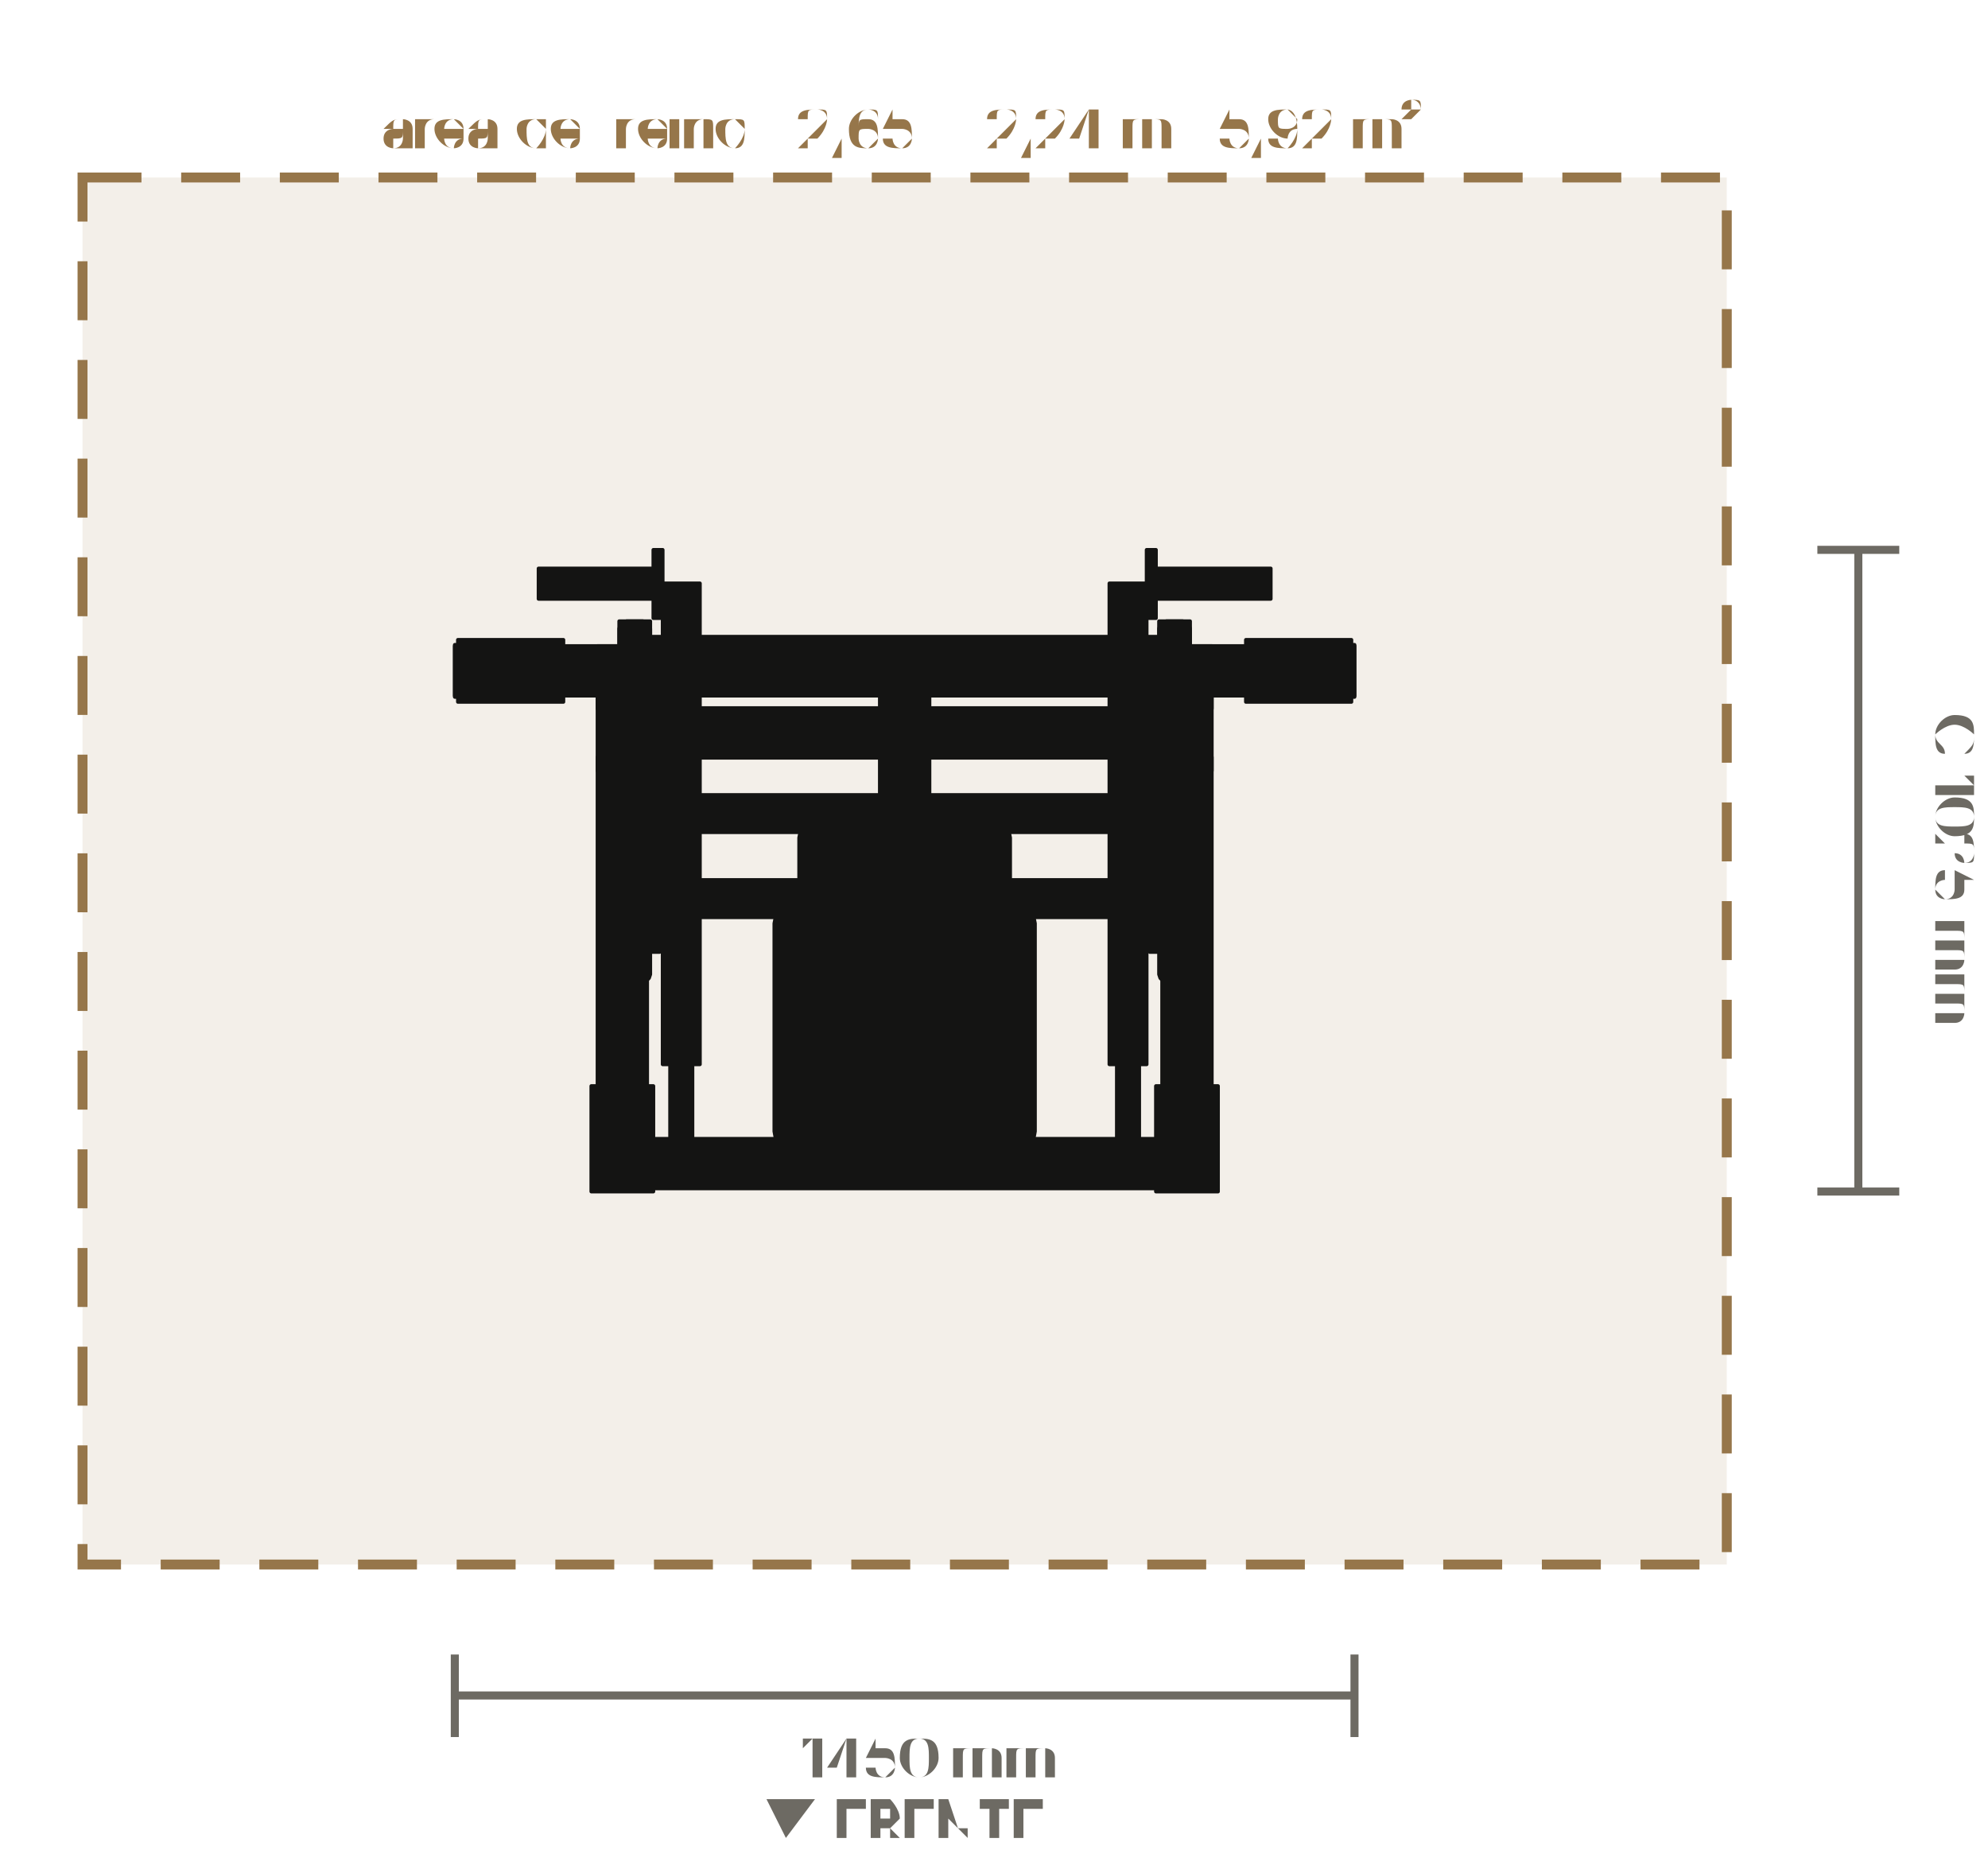
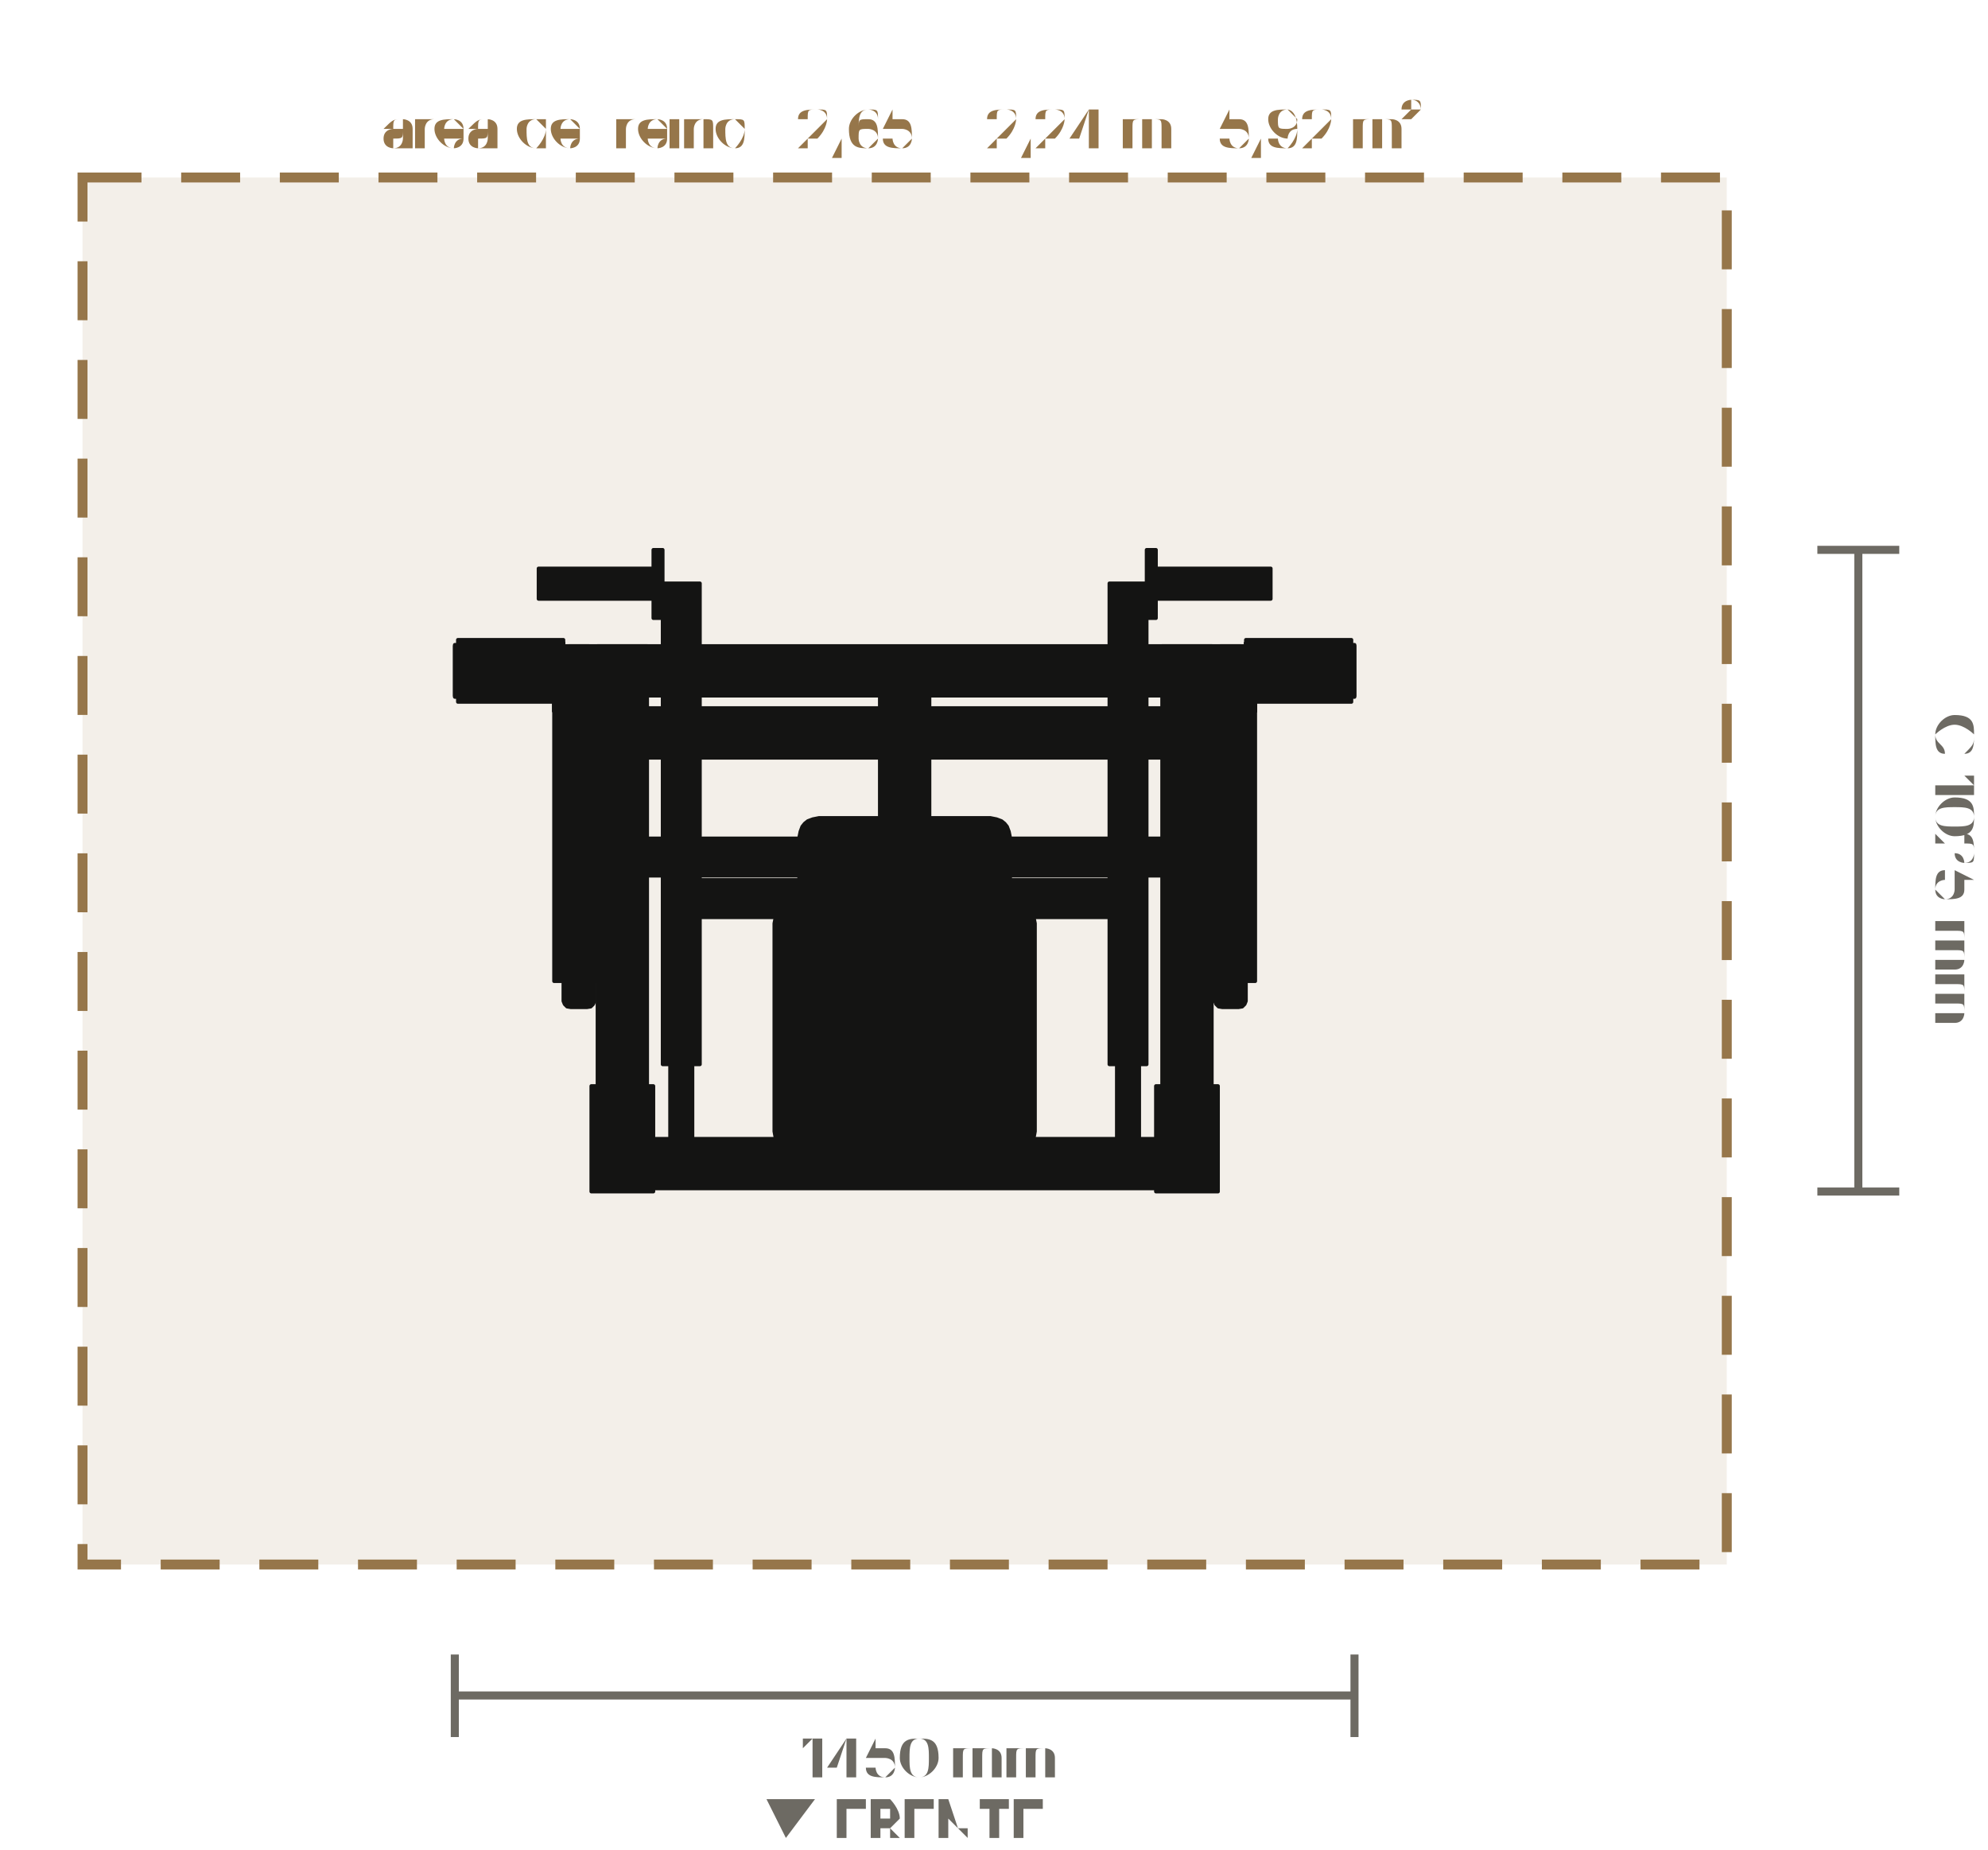
<svg xmlns="http://www.w3.org/2000/svg" viewBox="-1.458 -1.403 3.204 2.98" role="img" aria-label="Planta do Encolhimento de Ombro (LD-A039): 1450 × 1035 mm, com 60 cm de área de treino em volta" data-equipment="LD-A039" data-unit="m">
  <rect class="eq-zone" x="-1.325" y="-1.117" width="2.65" height="2.235" style="fill:#96764a;fill-opacity:.12;stroke:#96764a;stroke-width:0.016;stroke-dasharray:0.095 0.064" />
  <text class="eq-zone-label" x="0" y="-1.165" style="font-family:Barlow,Inter,Arial,sans-serif;font-size:0.091px;fill:#96764a;text-anchor:middle">área de treino · 2,65 × 2,24 m · 5,92 m²</text>
  <g class="eq-parts">
    <polygon class="eq-part" points="-0.495,-0.362 -0.415,-0.362 -0.415,0.512 -0.495,0.512" style="fill:#141413;stroke:#141413;stroke-width:0.006;stroke-linejoin:round" />
    <polygon class="eq-part" points="-0.72,-0.372 -0.55,-0.372 -0.55,-0.272 -0.72,-0.272" style="fill:#141413;stroke:#141413;stroke-width:0.006;stroke-linejoin:round" />
    <polygon class="eq-part" points="-0.701,-0.322 -0.701,-0.325 -0.7,-0.328 -0.698,-0.33 -0.696,-0.332 -0.693,-0.333 -0.69,-0.333 -0.687,-0.333 -0.684,-0.332 -0.682,-0.33 -0.68,-0.328 -0.679,-0.325 -0.679,-0.322 -0.679,-0.319 -0.68,-0.317 -0.682,-0.314 -0.684,-0.312 -0.687,-0.311 -0.69,-0.311 -0.693,-0.311 -0.696,-0.312 -0.698,-0.314 -0.7,-0.317 -0.701,-0.319" style="fill:#141413;stroke:#141413;stroke-width:0.006;stroke-linejoin:round" />
    <polygon class="eq-part" points="-0.591,-0.322 -0.591,-0.325 -0.59,-0.328 -0.588,-0.33 -0.586,-0.332 -0.583,-0.333 -0.58,-0.333 -0.577,-0.333 -0.575,-0.332 -0.572,-0.33 -0.571,-0.328 -0.569,-0.325 -0.569,-0.322 -0.569,-0.319 -0.571,-0.317 -0.572,-0.314 -0.575,-0.312 -0.577,-0.311 -0.58,-0.311 -0.583,-0.311 -0.586,-0.312 -0.588,-0.314 -0.59,-0.317 -0.591,-0.319" style="fill:#141413;stroke:#141413;stroke-width:0.006;stroke-linejoin:round" />
    <polygon class="eq-part" points="-0.505,0.347 -0.405,0.347 -0.405,0.517 -0.505,0.517" style="fill:#141413;stroke:#141413;stroke-width:0.006;stroke-linejoin:round" />
    <polygon class="eq-part" points="-0.466,0.378 -0.466,0.375 -0.465,0.372 -0.463,0.37 -0.461,0.368 -0.458,0.367 -0.455,0.366 -0.452,0.367 -0.45,0.368 -0.447,0.37 -0.446,0.372 -0.444,0.375 -0.444,0.378 -0.444,0.38 -0.446,0.383 -0.447,0.385 -0.45,0.387 -0.452,0.388 -0.455,0.389 -0.458,0.388 -0.461,0.387 -0.463,0.385 -0.465,0.383 -0.466,0.38" style="fill:#141413;stroke:#141413;stroke-width:0.006;stroke-linejoin:round" />
    <polygon class="eq-part" points="-0.466,0.487 -0.466,0.485 -0.465,0.482 -0.463,0.48 -0.461,0.478 -0.458,0.477 -0.455,0.476 -0.452,0.477 -0.45,0.478 -0.447,0.48 -0.446,0.482 -0.444,0.485 -0.444,0.487 -0.444,0.49 -0.446,0.493 -0.447,0.495 -0.45,0.497 -0.452,0.498 -0.455,0.498 -0.458,0.498 -0.461,0.497 -0.463,0.495 -0.465,0.493 -0.466,0.49" style="fill:#141413;stroke:#141413;stroke-width:0.006;stroke-linejoin:round" />
    <polygon class="eq-part" points="-0.725,-0.364 -0.713,-0.364 -0.713,-0.28 -0.725,-0.28" style="fill:#141413;stroke:#141413;stroke-width:0.006;stroke-linejoin:round" />
    <polygon class="eq-part" points="-0.497,0.5 -0.413,0.5 -0.413,0.512 -0.497,0.512" style="fill:#141413;stroke:#141413;stroke-width:0.006;stroke-linejoin:round" />
    <polygon class="eq-part" points="0.415,-0.362 0.495,-0.362 0.495,0.512 0.415,0.512" style="fill:#141413;stroke:#141413;stroke-width:0.006;stroke-linejoin:round" />
    <polygon class="eq-part" points="0.55,-0.372 0.72,-0.372 0.72,-0.272 0.55,-0.272" style="fill:#141413;stroke:#141413;stroke-width:0.006;stroke-linejoin:round" />
    <polygon class="eq-part" points="0.569,-0.322 0.569,-0.325 0.571,-0.328 0.572,-0.33 0.575,-0.332 0.577,-0.333 0.58,-0.333 0.583,-0.333 0.586,-0.332 0.588,-0.33 0.59,-0.328 0.591,-0.325 0.591,-0.322 0.591,-0.319 0.59,-0.317 0.588,-0.314 0.586,-0.312 0.583,-0.311 0.58,-0.311 0.577,-0.311 0.575,-0.312 0.572,-0.314 0.571,-0.317 0.569,-0.319" style="fill:#141413;stroke:#141413;stroke-width:0.006;stroke-linejoin:round" />
    <polygon class="eq-part" points="0.679,-0.322 0.679,-0.325 0.68,-0.328 0.682,-0.33 0.684,-0.332 0.687,-0.333 0.69,-0.333 0.693,-0.333 0.696,-0.332 0.698,-0.33 0.7,-0.328 0.701,-0.325 0.701,-0.322 0.701,-0.319 0.7,-0.317 0.698,-0.314 0.696,-0.312 0.693,-0.311 0.69,-0.311 0.687,-0.311 0.684,-0.312 0.682,-0.314 0.68,-0.317 0.679,-0.319" style="fill:#141413;stroke:#141413;stroke-width:0.006;stroke-linejoin:round" />
    <polygon class="eq-part" points="0.405,0.347 0.505,0.347 0.505,0.517 0.405,0.517" style="fill:#141413;stroke:#141413;stroke-width:0.006;stroke-linejoin:round" />
    <polygon class="eq-part" points="0.444,0.378 0.444,0.375 0.446,0.372 0.447,0.37 0.45,0.368 0.452,0.367 0.455,0.366 0.458,0.367 0.461,0.368 0.463,0.37 0.465,0.372 0.466,0.375 0.466,0.378 0.466,0.38 0.465,0.383 0.463,0.385 0.461,0.387 0.458,0.388 0.455,0.389 0.452,0.388 0.45,0.387 0.447,0.385 0.446,0.383 0.444,0.38" style="fill:#141413;stroke:#141413;stroke-width:0.006;stroke-linejoin:round" />
    <polygon class="eq-part" points="0.444,0.487 0.444,0.485 0.446,0.482 0.447,0.48 0.45,0.478 0.452,0.477 0.455,0.476 0.458,0.477 0.461,0.478 0.463,0.48 0.465,0.482 0.466,0.485 0.466,0.487 0.466,0.49 0.465,0.493 0.463,0.495 0.461,0.497 0.458,0.498 0.455,0.498 0.452,0.498 0.45,0.497 0.447,0.495 0.446,0.493 0.444,0.49" style="fill:#141413;stroke:#141413;stroke-width:0.006;stroke-linejoin:round" />
    <polygon class="eq-part" points="0.713,-0.364 0.725,-0.364 0.725,-0.28 0.713,-0.28" style="fill:#141413;stroke:#141413;stroke-width:0.006;stroke-linejoin:round" />
    <polygon class="eq-part" points="0.413,0.5 0.497,0.5 0.497,0.512 0.413,0.512" style="fill:#141413;stroke:#141413;stroke-width:0.006;stroke-linejoin:round" />
    <polygon class="eq-part" points="-0.725,-0.362 0.725,-0.362 0.725,-0.282 -0.725,-0.282" style="fill:#141413;stroke:#141413;stroke-width:0.006;stroke-linejoin:round" />
    <polygon class="eq-part" points="-0.455,0.432 0.455,0.432 0.455,0.512 -0.455,0.512" style="fill:#141413;stroke:#141413;stroke-width:0.006;stroke-linejoin:round" />
    <polygon class="eq-part" points="-0.04,-0.322 0.04,-0.322 0.04,0.472 -0.04,0.472" style="fill:#141413;stroke:#141413;stroke-width:0.006;stroke-linejoin:round" />
    <polygon class="eq-part" points="-0.035,0.23 -0.035,0.227 -0.033,0.224 -0.032,0.221 -0.029,0.219 -0.026,0.218 -0.023,0.218 0.023,0.218 0.026,0.218 0.029,0.219 0.032,0.221 0.033,0.224 0.035,0.227 0.035,0.23 0.035,0.276 0.035,0.279 0.033,0.282 0.032,0.284 0.029,0.286 0.026,0.287 0.023,0.288 -0.023,0.288 -0.026,0.287 -0.029,0.286 -0.032,0.284 -0.033,0.282 -0.035,0.279 -0.035,0.276" style="fill:#141413;stroke:#141413;stroke-width:0.006;stroke-linejoin:round" />
    <polygon class="eq-part" points="0.035,0.23 0.047,0.23 0.047,0.275 0.035,0.275" style="fill:#141413;stroke:#141413;stroke-width:0.006;stroke-linejoin:round" />
    <polygon class="eq-part" points="0.033,0.253 0.033,0.251 0.033,0.249 0.033,0.248 0.034,0.247 0.034,0.246 0.035,0.246 0.115,0.246 0.116,0.246 0.116,0.247 0.117,0.248 0.117,0.249 0.117,0.251 0.117,0.253 0.117,0.255 0.117,0.256 0.117,0.258 0.116,0.259 0.116,0.259 0.115,0.26 0.035,0.26 0.034,0.259 0.034,0.259 0.033,0.258 0.033,0.256 0.033,0.255" style="fill:#141413;stroke:#141413;stroke-width:0.006;stroke-linejoin:round" />
    <polygon class="eq-part" points="-0.21,0.085 -0.208,0.075 -0.205,0.067 -0.201,0.062 -0.196,0.058 -0.188,0.054 -0.178,0.053 0.178,0.053 0.188,0.054 0.196,0.058 0.201,0.062 0.205,0.067 0.208,0.075 0.21,0.085 0.21,0.42 0.208,0.431 0.205,0.438 0.201,0.443 0.196,0.447 0.188,0.451 0.178,0.453 -0.178,0.453 -0.188,0.451 -0.196,0.447 -0.201,0.443 -0.205,0.438 -0.208,0.431 -0.21,0.42" style="fill:#141413;stroke:#141413;stroke-width:0.006;stroke-linejoin:round" />
    <polygon class="eq-part" points="-0.17,-0.053 -0.168,-0.063 -0.165,-0.071 -0.161,-0.076 -0.156,-0.08 -0.148,-0.083 -0.138,-0.085 0.138,-0.085 0.148,-0.083 0.156,-0.08 0.161,-0.076 0.165,-0.071 0.168,-0.063 0.17,-0.053 0.17,0.039 0.168,0.049 0.165,0.057 0.161,0.062 0.156,0.066 0.148,0.069 0.138,0.071 -0.138,0.071 -0.148,0.069 -0.156,0.066 -0.161,0.062 -0.165,0.057 -0.168,0.049 -0.17,0.039" style="fill:#141413;stroke:#141413;stroke-width:0.006;stroke-linejoin:round" />
    <polygon class="eq-part" points="-0.03,-0.109 -0.028,-0.115 -0.024,-0.12 -0.018,-0.121 0.018,-0.121 0.024,-0.12 0.028,-0.115 0.03,-0.109 0.03,-0.009 0.028,-0.003 0.024,0.001 0.018,0.003 -0.018,0.003 -0.024,0.001 -0.028,-0.003 -0.03,-0.009" style="fill:#141413;stroke:#141413;stroke-width:0.006;stroke-linejoin:round" />
    <polygon class="eq-part" points="-0.04,-0.262 0.04,-0.262 0.04,-0.182 -0.04,-0.182" style="fill:#141413;stroke:#141413;stroke-width:0.006;stroke-linejoin:round" />
    <polygon class="eq-part" points="0.33,-0.222 0.39,-0.222 0.39,0.312 0.33,0.312" style="fill:#141413;stroke:#141413;stroke-width:0.006;stroke-linejoin:round" />
    <polygon class="eq-part" points="0.342,0.312 0.378,0.312 0.378,0.463 0.342,0.463" style="fill:#141413;stroke:#141413;stroke-width:0.006;stroke-linejoin:round" />
    <polygon class="eq-part" points="0.33,-0.463 0.39,-0.463 0.39,-0.222 0.33,-0.222" style="fill:#141413;stroke:#141413;stroke-width:0.006;stroke-linejoin:round" />
    <polygon class="eq-part" points="0.39,-0.517 0.405,-0.517 0.405,-0.407 0.39,-0.407" style="fill:#141413;stroke:#141413;stroke-width:0.006;stroke-linejoin:round" />
    <polygon class="eq-part" points="0.405,-0.487 0.59,-0.487 0.59,-0.438 0.405,-0.438" style="fill:#141413;stroke:#141413;stroke-width:0.006;stroke-linejoin:round" />
    <polygon class="eq-part" points="-0.39,-0.222 -0.33,-0.222 -0.33,0.312 -0.39,0.312" style="fill:#141413;stroke:#141413;stroke-width:0.006;stroke-linejoin:round" />
    <polygon class="eq-part" points="-0.378,0.312 -0.342,0.312 -0.342,0.463 -0.378,0.463" style="fill:#141413;stroke:#141413;stroke-width:0.006;stroke-linejoin:round" />
    <polygon class="eq-part" points="-0.39,-0.463 -0.33,-0.463 -0.33,-0.222 -0.39,-0.222" style="fill:#141413;stroke:#141413;stroke-width:0.006;stroke-linejoin:round" />
    <polygon class="eq-part" points="-0.405,-0.517 -0.39,-0.517 -0.39,-0.407 -0.405,-0.407" style="fill:#141413;stroke:#141413;stroke-width:0.006;stroke-linejoin:round" />
    <polygon class="eq-part" points="-0.59,-0.487 -0.405,-0.487 -0.405,-0.438 -0.59,-0.438" style="fill:#141413;stroke:#141413;stroke-width:0.006;stroke-linejoin:round" />
    <polygon class="eq-part" points="-0.36,-0.244 0.36,-0.244 0.36,-0.2 -0.36,-0.2" style="fill:#141413;stroke:#141413;stroke-width:0.006;stroke-linejoin:round" />
    <polygon class="eq-part" points="-0.36,0.015 0.36,0.015 0.36,0.075 -0.36,0.075" style="fill:#141413;stroke:#141413;stroke-width:0.006;stroke-linejoin:round" />
-     <polygon class="eq-part" points="0.41,-0.13 0.412,-0.136 0.416,-0.14 0.422,-0.142 0.448,-0.142 0.454,-0.14 0.458,-0.136 0.46,-0.13 0.46,0.167 0.458,0.173 0.454,0.177 0.448,0.178 0.422,0.178 0.416,0.177 0.412,0.173 0.41,0.167" style="fill:#141413;stroke:#141413;stroke-width:0.006;stroke-linejoin:round" />
-     <polygon class="eq-part" points="0.41,-0.39 0.412,-0.396 0.416,-0.4 0.422,-0.402 0.448,-0.402 0.454,-0.4 0.458,-0.396 0.46,-0.39 0.46,-0.274 0.458,-0.268 0.454,-0.264 0.448,-0.262 0.422,-0.262 0.416,-0.264 0.412,-0.268 0.41,-0.274" style="fill:#141413;stroke:#141413;stroke-width:0.006;stroke-linejoin:round" />
-     <polygon class="eq-part" points="0.41,-0.352 0.46,-0.352 0.46,-0.092 0.41,-0.092" style="fill:#141413;stroke:#141413;stroke-width:0.006;stroke-linejoin:round" />
-     <polygon class="eq-part" points="0.41,-0.402 0.46,-0.402 0.46,-0.042 0.41,-0.042" style="fill:#141413;stroke:#141413;stroke-width:0.006;stroke-linejoin:round" />
-     <polygon class="eq-part" points="0.395,-0.312 0.475,-0.312 0.475,0.131 0.395,0.131" style="fill:#141413;stroke:#141413;stroke-width:0.006;stroke-linejoin:round" />
-     <polygon class="eq-part" points="-0.46,-0.13 -0.458,-0.136 -0.454,-0.14 -0.448,-0.142 -0.422,-0.142 -0.416,-0.14 -0.412,-0.136 -0.41,-0.13 -0.41,0.167 -0.412,0.173 -0.416,0.177 -0.422,0.178 -0.448,0.178 -0.454,0.177 -0.458,0.173 -0.46,0.167" style="fill:#141413;stroke:#141413;stroke-width:0.006;stroke-linejoin:round" />
-     <polygon class="eq-part" points="-0.46,-0.39 -0.458,-0.396 -0.454,-0.4 -0.448,-0.402 -0.422,-0.402 -0.416,-0.4 -0.412,-0.396 -0.41,-0.39 -0.41,-0.274 -0.412,-0.268 -0.416,-0.264 -0.422,-0.262 -0.448,-0.262 -0.454,-0.264 -0.458,-0.268 -0.46,-0.274" style="fill:#141413;stroke:#141413;stroke-width:0.006;stroke-linejoin:round" />
-     <polygon class="eq-part" points="-0.46,-0.352 -0.41,-0.352 -0.41,-0.092 -0.46,-0.092" style="fill:#141413;stroke:#141413;stroke-width:0.006;stroke-linejoin:round" />
-     <polygon class="eq-part" points="-0.46,-0.402 -0.41,-0.402 -0.41,-0.042 -0.46,-0.042" style="fill:#141413;stroke:#141413;stroke-width:0.006;stroke-linejoin:round" />
-     <polygon class="eq-part" points="-0.475,-0.312 -0.395,-0.312 -0.395,0.131 -0.475,0.131" style="fill:#141413;stroke:#141413;stroke-width:0.006;stroke-linejoin:round" />
-     <polygon class="eq-part" points="-0.435,-0.122 0.435,-0.122 0.435,-0.062 -0.435,-0.062" style="fill:#141413;stroke:#141413;stroke-width:0.006;stroke-linejoin:round" />
-     <polygon class="eq-part" points="-0.435,-0.377 0.435,-0.377 0.435,-0.327 -0.435,-0.327" style="fill:#141413;stroke:#141413;stroke-width:0.006;stroke-linejoin:round" />
+     <polygon class="eq-part" points="0.5,-0.35 0.5,-0.353 0.502,-0.356 0.503,-0.358 0.506,-0.36 0.509,-0.362 0.512,-0.362 0.538,-0.362 0.541,-0.362 0.544,-0.36 0.546,-0.358 0.548,-0.356 0.55,-0.353 0.55,-0.35 0.55,-0.274 0.55,-0.271 0.548,-0.268 0.546,-0.266 0.544,-0.264 0.541,-0.262 0.538,-0.262 0.512,-0.262 0.509,-0.262 0.506,-0.264 0.503,-0.266 0.502,-0.268 0.5,-0.271 0.5,-0.274" style="fill:#141413;stroke:#141413;stroke-width:0.006;stroke-linejoin:round" />
+     <polygon class="eq-part" points="0.5,-0.198 0.502,-0.204 0.506,-0.208 0.512,-0.21 0.538,-0.21 0.544,-0.208 0.548,-0.204 0.55,-0.198 0.55,0.21 0.548,0.215 0.544,0.219 0.538,0.22 0.512,0.22 0.506,0.219 0.502,0.215 0.5,0.21" style="fill:#141413;stroke:#141413;stroke-width:0.006;stroke-linejoin:round" />
+     <polygon class="eq-part" points="0.5,-0.312 0.55,-0.312 0.55,-0.022 0.5,-0.022" style="fill:#141413;stroke:#141413;stroke-width:0.006;stroke-linejoin:round" />
+     <polygon class="eq-part" points="0.5,-0.312 0.55,-0.312 0.55,-0.044 0.5,-0.044" style="fill:#141413;stroke:#141413;stroke-width:0.006;stroke-linejoin:round" />
+     <polygon class="eq-part" points="0.5,-0.312 0.55,-0.312 0.55,-0.124 0.5,-0.124" style="fill:#141413;stroke:#141413;stroke-width:0.006;stroke-linejoin:round" />
+     <polygon class="eq-part" points="0.485,-0.312 0.565,-0.312 0.565,0.178 0.485,0.178" style="fill:#141413;stroke:#141413;stroke-width:0.006;stroke-linejoin:round" />
+     <polygon class="eq-part" points="0.55,-0.367 0.565,-0.367 0.565,-0.257 0.55,-0.257" style="fill:#141413;stroke:#141413;stroke-width:0.006;stroke-linejoin:round" />
+     <polygon class="eq-part" points="0.565,-0.337 0.715,-0.337 0.715,-0.287 0.565,-0.287" style="fill:#141413;stroke:#141413;stroke-width:0.006;stroke-linejoin:round" />
+     <polygon class="eq-part" points="0.55,-0.367 0.565,-0.367 0.565,-0.257 0.55,-0.257" style="fill:#141413;stroke:#141413;stroke-width:0.006;stroke-linejoin:round" />
+     <polygon class="eq-part" points="0.565,-0.337 0.715,-0.337 0.715,-0.287 0.565,-0.287" style="fill:#141413;stroke:#141413;stroke-width:0.006;stroke-linejoin:round" />
+     <polygon class="eq-part" points="0.55,-0.367 0.565,-0.367 0.565,-0.257 0.55,-0.257" style="fill:#141413;stroke:#141413;stroke-width:0.006;stroke-linejoin:round" />
+     <polygon class="eq-part" points="0.565,-0.337 0.715,-0.337 0.715,-0.287 0.565,-0.287" style="fill:#141413;stroke:#141413;stroke-width:0.006;stroke-linejoin:round" />
+     <polygon class="eq-part" points="0.435,-0.247 0.525,-0.247 0.525,-0.197 0.435,-0.197" style="fill:#141413;stroke:#141413;stroke-width:0.006;stroke-linejoin:round" />
+     <polygon class="eq-part" points="-0.55,-0.35 -0.55,-0.353 -0.548,-0.356 -0.546,-0.358 -0.544,-0.36 -0.541,-0.362 -0.538,-0.362 -0.512,-0.362 -0.509,-0.362 -0.506,-0.36 -0.503,-0.358 -0.502,-0.356 -0.5,-0.353 -0.5,-0.35 -0.5,-0.274 -0.5,-0.271 -0.502,-0.268 -0.503,-0.266 -0.506,-0.264 -0.509,-0.262 -0.512,-0.262 -0.538,-0.262 -0.541,-0.262 -0.544,-0.264 -0.546,-0.266 -0.548,-0.268 -0.55,-0.271 -0.55,-0.274" style="fill:#141413;stroke:#141413;stroke-width:0.006;stroke-linejoin:round" />
+     <polygon class="eq-part" points="-0.55,-0.198 -0.548,-0.204 -0.544,-0.208 -0.538,-0.21 -0.512,-0.21 -0.506,-0.208 -0.502,-0.204 -0.5,-0.198 -0.5,0.21 -0.502,0.215 -0.506,0.219 -0.512,0.22 -0.538,0.22 -0.544,0.219 -0.548,0.215 -0.55,0.21" style="fill:#141413;stroke:#141413;stroke-width:0.006;stroke-linejoin:round" />
+     <polygon class="eq-part" points="-0.55,-0.312 -0.5,-0.312 -0.5,-0.022 -0.55,-0.022" style="fill:#141413;stroke:#141413;stroke-width:0.006;stroke-linejoin:round" />
+     <polygon class="eq-part" points="-0.55,-0.312 -0.5,-0.312 -0.5,-0.044 -0.55,-0.044" style="fill:#141413;stroke:#141413;stroke-width:0.006;stroke-linejoin:round" />
+     <polygon class="eq-part" points="-0.55,-0.312 -0.5,-0.312 -0.5,-0.124 -0.55,-0.124" style="fill:#141413;stroke:#141413;stroke-width:0.006;stroke-linejoin:round" />
+     <polygon class="eq-part" points="-0.565,-0.312 -0.485,-0.312 -0.485,0.178 -0.565,0.178" style="fill:#141413;stroke:#141413;stroke-width:0.006;stroke-linejoin:round" />
+     <polygon class="eq-part" points="-0.565,-0.367 -0.55,-0.367 -0.55,-0.257 -0.565,-0.257" style="fill:#141413;stroke:#141413;stroke-width:0.006;stroke-linejoin:round" />
+     <polygon class="eq-part" points="-0.715,-0.337 -0.565,-0.337 -0.565,-0.287 -0.715,-0.287" style="fill:#141413;stroke:#141413;stroke-width:0.006;stroke-linejoin:round" />
+     <polygon class="eq-part" points="-0.565,-0.367 -0.55,-0.367 -0.55,-0.257 -0.565,-0.257" style="fill:#141413;stroke:#141413;stroke-width:0.006;stroke-linejoin:round" />
+     <polygon class="eq-part" points="-0.715,-0.337 -0.565,-0.337 -0.565,-0.287 -0.715,-0.287" style="fill:#141413;stroke:#141413;stroke-width:0.006;stroke-linejoin:round" />
+     <polygon class="eq-part" points="-0.565,-0.367 -0.55,-0.367 -0.55,-0.257 -0.565,-0.257" style="fill:#141413;stroke:#141413;stroke-width:0.006;stroke-linejoin:round" />
+     <polygon class="eq-part" points="-0.715,-0.337 -0.565,-0.337 -0.565,-0.287 -0.715,-0.287" style="fill:#141413;stroke:#141413;stroke-width:0.006;stroke-linejoin:round" />
+     <polygon class="eq-part" points="-0.525,-0.247 -0.435,-0.247 -0.435,-0.197 -0.525,-0.197" style="fill:#141413;stroke:#141413;stroke-width:0.006;stroke-linejoin:round" />
+     <polygon class="eq-part" points="-0.525,-0.052 0.525,-0.052 0.525,0.008 -0.525,0.008" style="fill:#141413;stroke:#141413;stroke-width:0.006;stroke-linejoin:round" />
+     <polygon class="eq-part" points="-0.525,-0.337 0.525,-0.337 0.525,-0.287 -0.525,-0.287" style="fill:#141413;stroke:#141413;stroke-width:0.006;stroke-linejoin:round" />
+     <polygon class="eq-part" points="-0.525,-0.337 0.525,-0.337 0.525,-0.287 -0.525,-0.287" style="fill:#141413;stroke:#141413;stroke-width:0.006;stroke-linejoin:round" />
    <polygon class="eq-part" points="-0.455,-0.262 0.455,-0.262 0.455,-0.182 -0.455,-0.182" style="fill:#141413;stroke:#141413;stroke-width:0.006;stroke-linejoin:round" />
    <polygon class="eq-part" points="0.475,-0.302 0.487,-0.302 0.487,-0.142 0.475,-0.142" style="fill:#141413;stroke:#141413;stroke-width:0.006;stroke-linejoin:round" />
    <polygon class="eq-part" points="0.487,-0.283 0.495,-0.283 0.495,-0.261 0.487,-0.261" style="fill:#141413;stroke:#141413;stroke-width:0.006;stroke-linejoin:round" />
    <polygon class="eq-part" points="0.487,-0.183 0.495,-0.183 0.495,-0.161 0.487,-0.161" style="fill:#141413;stroke:#141413;stroke-width:0.006;stroke-linejoin:round" />
    <polygon class="eq-part" points="-0.487,-0.302 -0.475,-0.302 -0.475,-0.142 -0.487,-0.142" style="fill:#141413;stroke:#141413;stroke-width:0.006;stroke-linejoin:round" />
    <polygon class="eq-part" points="-0.495,-0.283 -0.487,-0.283 -0.487,-0.261 -0.495,-0.261" style="fill:#141413;stroke:#141413;stroke-width:0.006;stroke-linejoin:round" />
    <polygon class="eq-part" points="-0.495,-0.183 -0.487,-0.183 -0.487,-0.161 -0.495,-0.161" style="fill:#141413;stroke:#141413;stroke-width:0.006;stroke-linejoin:round" />
  </g>
  <line class="eq-dim" x1="-0.725" y1="1.329" x2="0.725" y2="1.329" style="stroke:#6d6a63;stroke-width:0.013" />
  <line class="eq-dim" x1="-0.725" y1="1.263" x2="-0.725" y2="1.396" style="stroke:#6d6a63;stroke-width:0.013" />
  <line class="eq-dim" x1="0.725" y1="1.263" x2="0.725" y2="1.396" style="stroke:#6d6a63;stroke-width:0.013" />
  <text class="eq-text" x="0" y="1.463" style="font-family:Barlow,Inter,Arial,sans-serif;font-size:0.095px;fill:#6d6a63;text-anchor:middle">L 1450 mm</text>
  <line class="eq-dim" x1="1.537" y1="-0.517" x2="1.537" y2="0.517" style="stroke:#6d6a63;stroke-width:0.013" />
  <line class="eq-dim" x1="1.471" y1="-0.517" x2="1.603" y2="-0.517" style="stroke:#6d6a63;stroke-width:0.013" />
  <line class="eq-dim" x1="1.471" y1="0.517" x2="1.603" y2="0.517" style="stroke:#6d6a63;stroke-width:0.013" />
  <text class="eq-text" x="1.661" y="0" transform="rotate(90 1.661 0)" style="font-family:Barlow,Inter,Arial,sans-serif;font-size:0.095px;fill:#6d6a63;text-anchor:middle">C 1025 mm</text>
  <text class="eq-text" x="0" y="1.558" style="font-family:Barlow,Inter,Arial,sans-serif;font-size:0.095px;fill:#6d6a63;text-anchor:middle;font-size:0.076px;letter-spacing:.1em">▼ FRENTE</text>
</svg>
